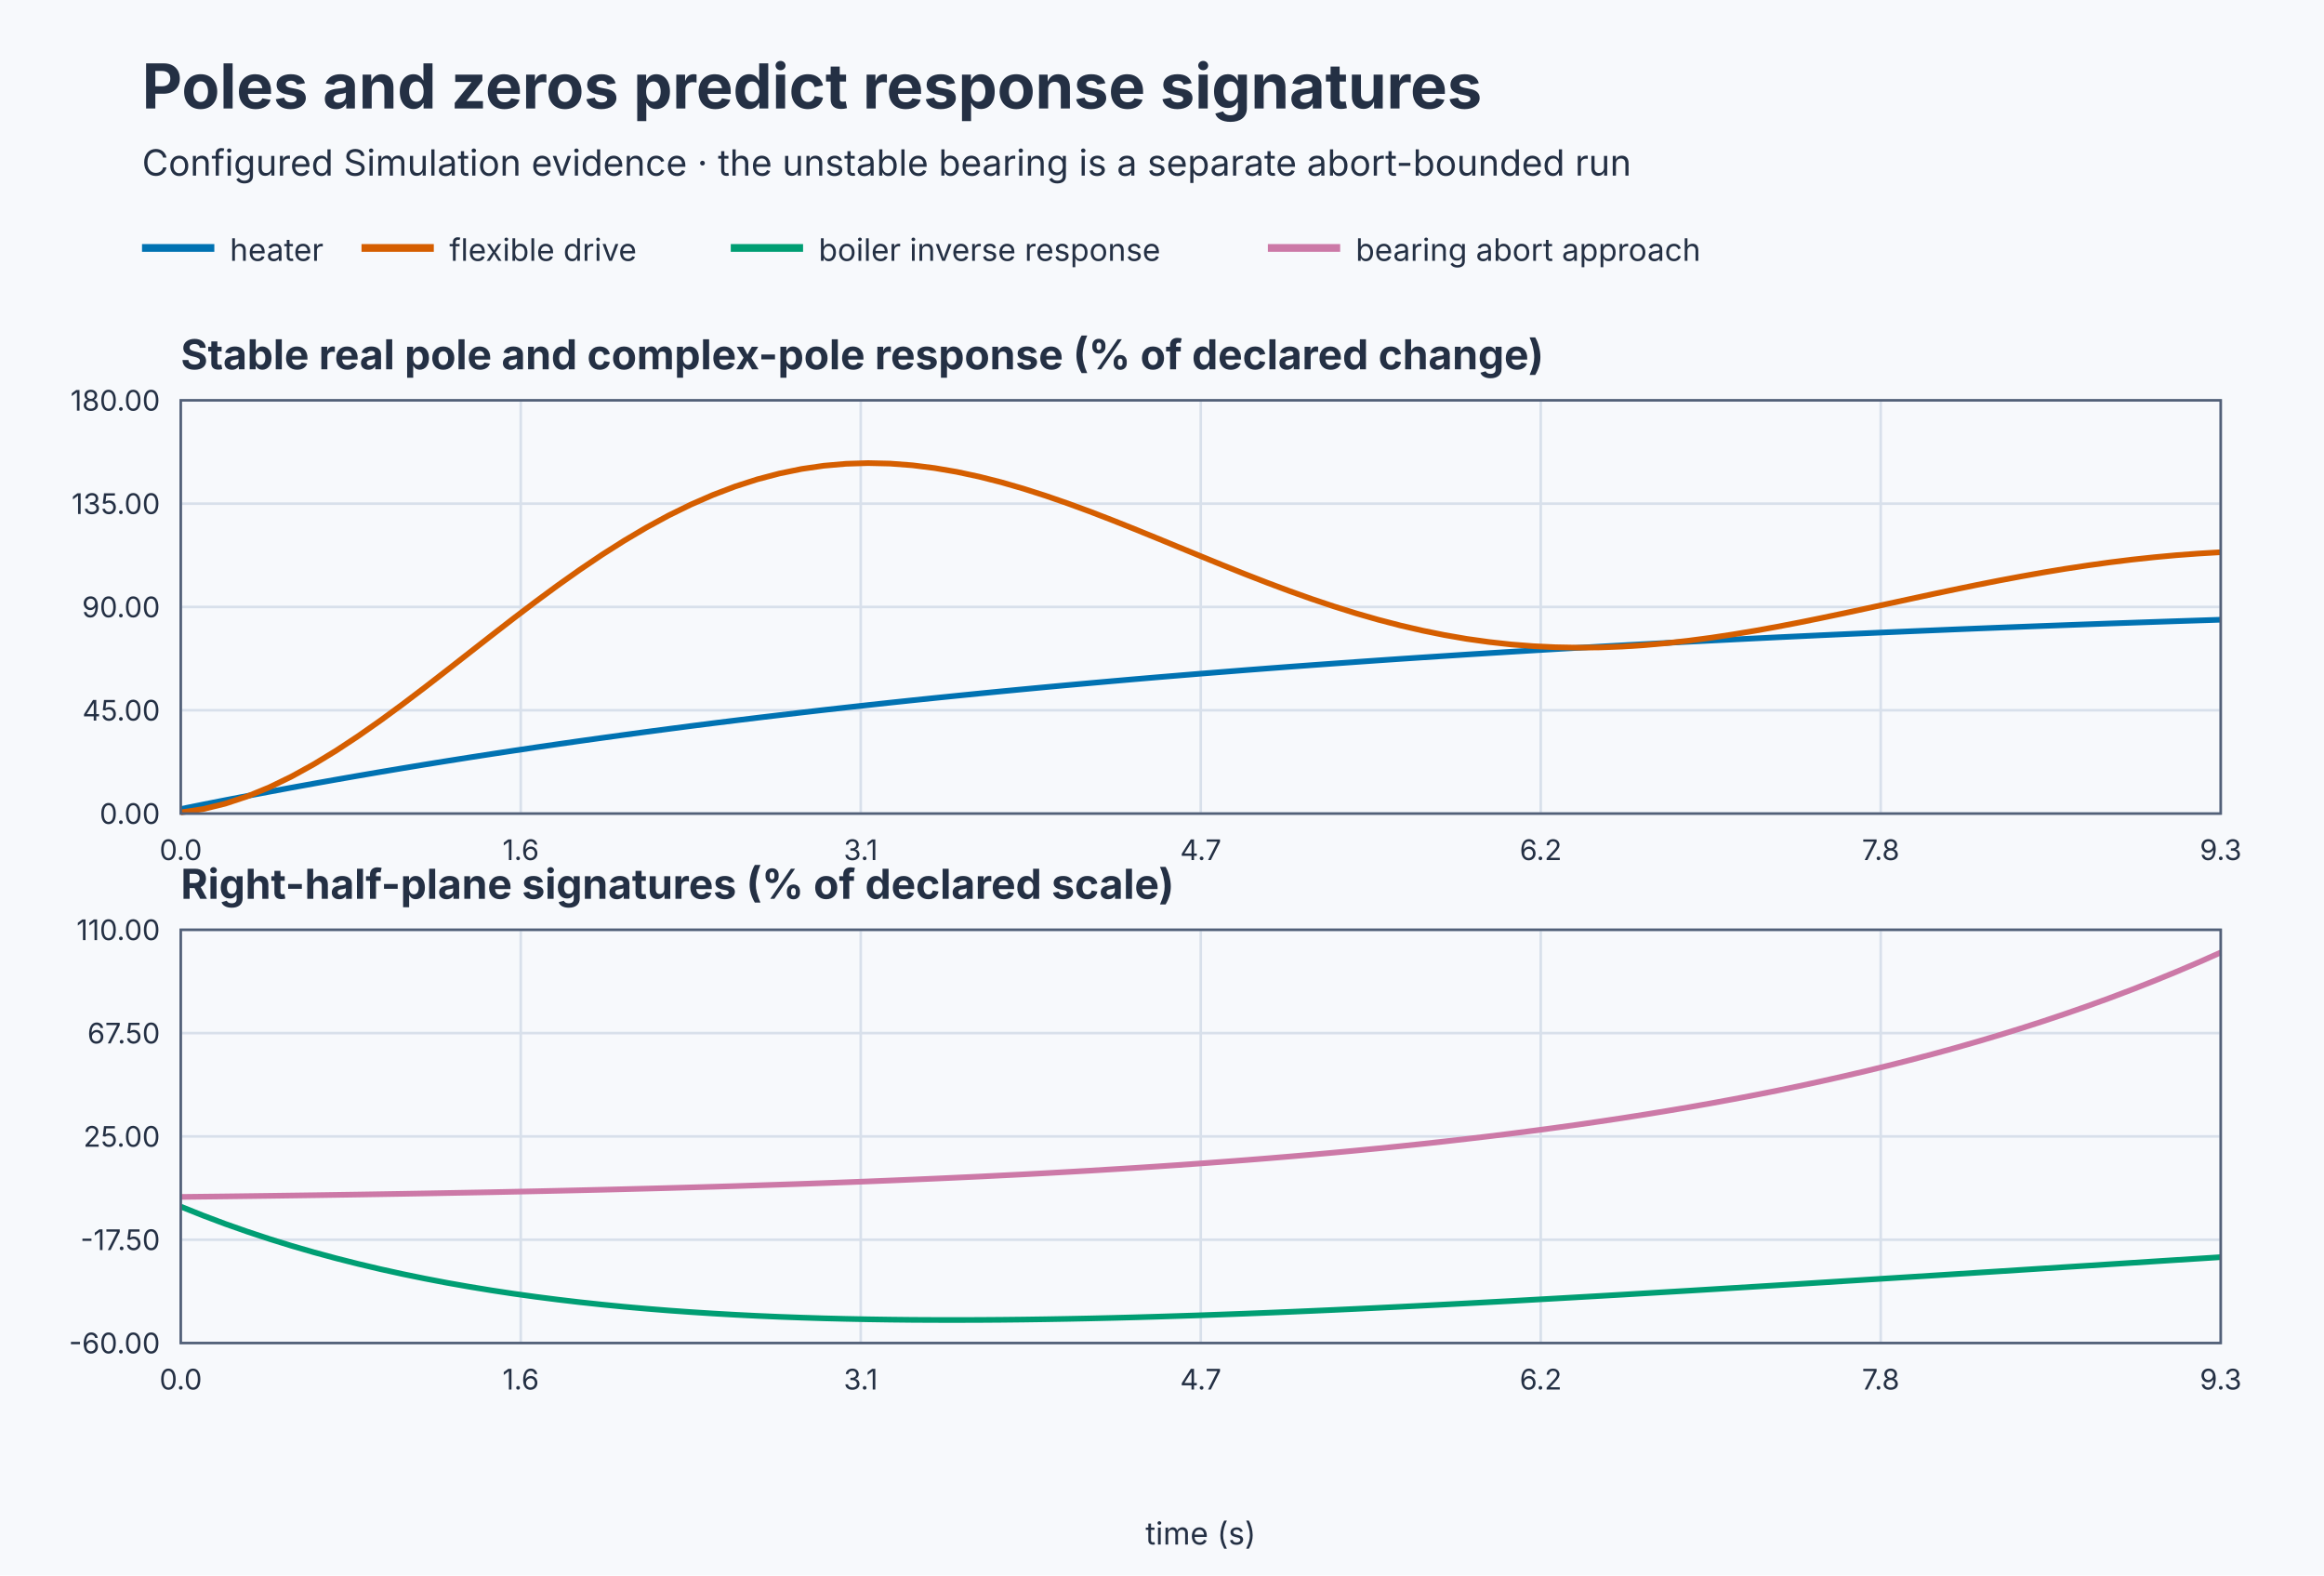
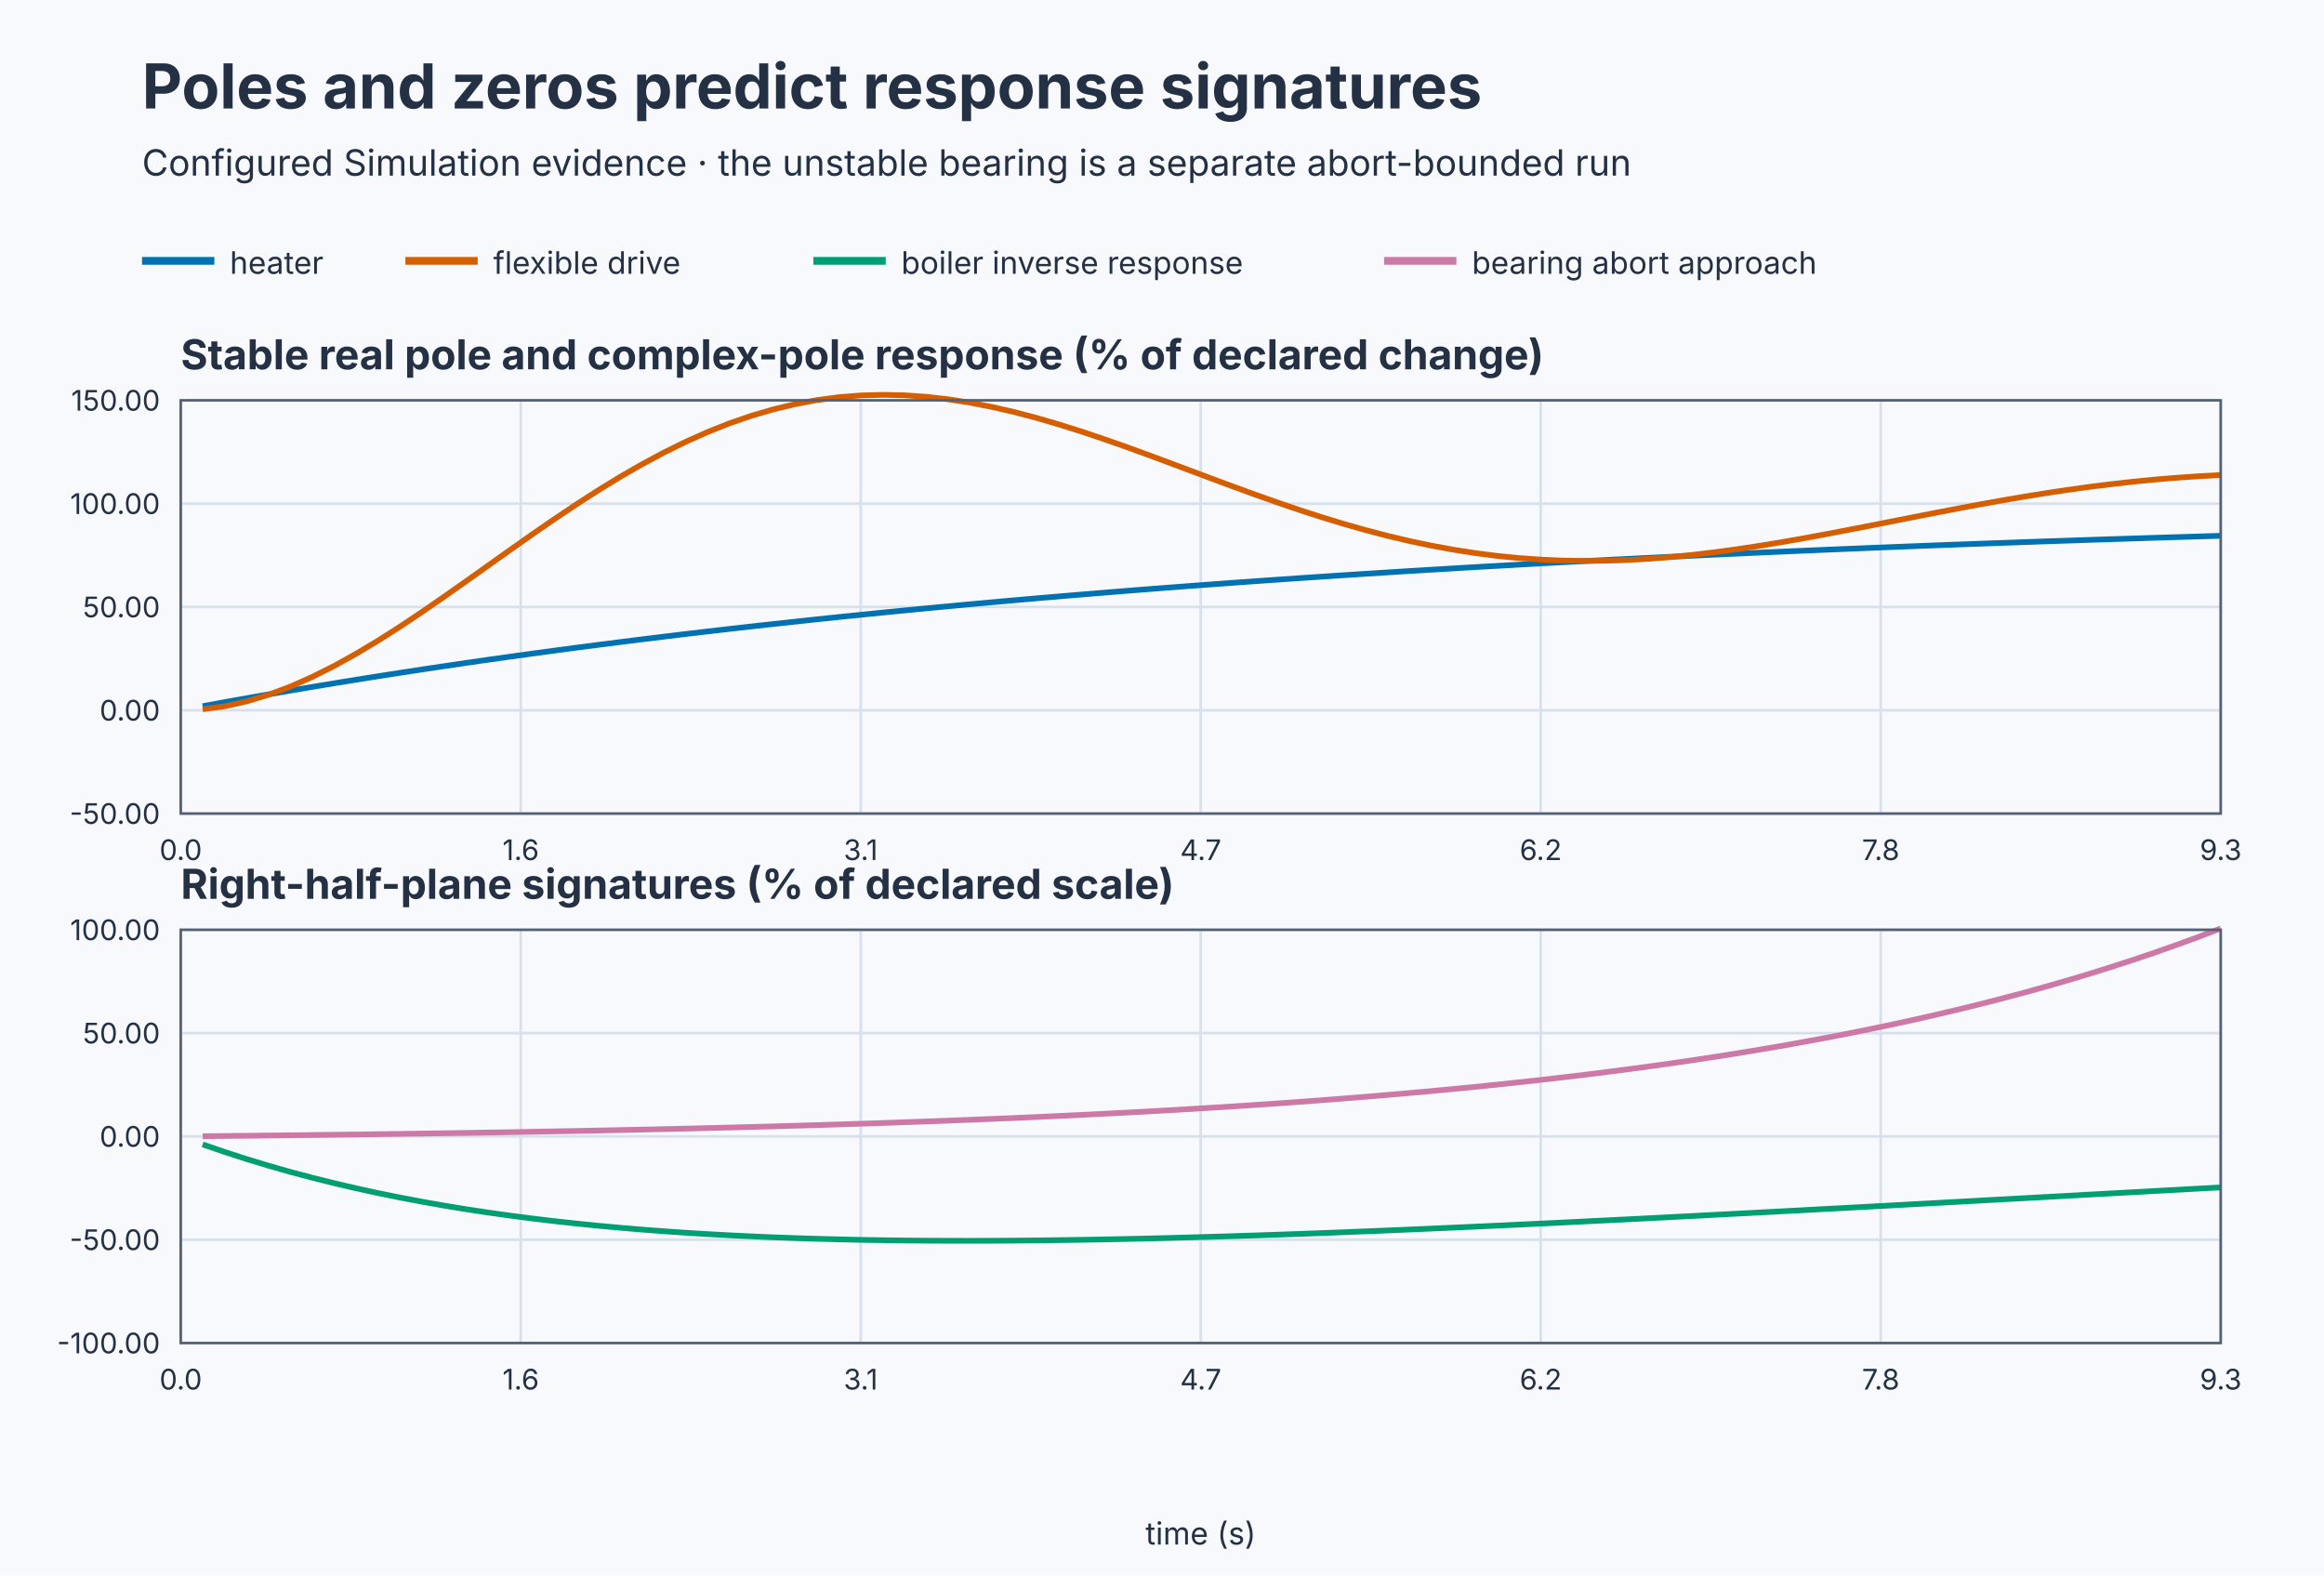
<svg xmlns="http://www.w3.org/2000/svg" role="img" aria-labelledby="title desc" viewBox="0 0 900 610">
  <rect width="900" height="610" fill="#f7f9fc" />
  <style>text{font-family:system-ui,-apple-system,sans-serif;fill:#243044} .axis{stroke:#526078;stroke-width:1} .grid{stroke:#d8e0eb;stroke-width:1} .marker{stroke:#b43c32;stroke-width:1.5;stroke-dasharray:4 4}</style>
  <text x="55" y="42" font-size="24" font-weight="700">Poles and zeros predict response signatures</text>
  <text x="55" y="68" font-size="14">Configured Simulation evidence · the unstable bearing is a separate abort-bounded run</text>
-   <line x1="55" y1="96" x2="83" y2="96" stroke="#0072b2" stroke-width="3" />
-   <text x="89" y="101" font-size="12">heater</text>
-   <line x1="140" y1="96" x2="168" y2="96" stroke="#d55e00" stroke-width="3" />
-   <text x="174" y="101" font-size="12">flexible drive</text>
-   <line x1="283" y1="96" x2="311" y2="96" stroke="#009e73" stroke-width="3" />
-   <text x="317" y="101" font-size="12">boiler inverse response</text>
-   <line x1="491" y1="96" x2="519" y2="96" stroke="#cc79a7" stroke-width="3" />
-   <text x="525" y="101" font-size="12">bearing abort approach</text>
+   <line x1="55.0" y1="101" x2="83.0" y2="101" stroke="#0072b2" stroke-width="3" />
+   <text x="89.0" y="106" font-size="12">heater</text>
+   <line x1="157.0" y1="101" x2="185.0" y2="101" stroke="#d55e00" stroke-width="3" />
+   <text x="191.0" y="106" font-size="12">flexible drive</text>
+   <line x1="315.0" y1="101" x2="343.0" y2="101" stroke="#009e73" stroke-width="3" />
+   <text x="349.0" y="106" font-size="12">boiler inverse response</text>
+   <line x1="536.0" y1="101" x2="564.0" y2="101" stroke="#cc79a7" stroke-width="3" />
+   <text x="570.0" y="106" font-size="12">bearing abort approach</text>
  <text x="70" y="143" font-size="16" font-weight="700">Stable real pole and complex-pole response (% of declared change)</text>
-   <line class="grid" x1="70" y1="155.00" x2="860" y2="155.00" />
-   <text x="62" y="159.00" text-anchor="end" font-size="11">180.00</text>
-   <line class="grid" x1="70" y1="195.00" x2="860" y2="195.00" />
-   <text x="62" y="199.00" text-anchor="end" font-size="11">135.00</text>
-   <line class="grid" x1="70" y1="235.00" x2="860" y2="235.00" />
-   <text x="62" y="239.00" text-anchor="end" font-size="11">90.00</text>
-   <line class="grid" x1="70" y1="275.00" x2="860" y2="275.00" />
-   <text x="62" y="279.00" text-anchor="end" font-size="11">45.00</text>
-   <line class="grid" x1="70" y1="315.00" x2="860" y2="315.00" />
-   <text x="62" y="319.00" text-anchor="end" font-size="11">0.00</text>
-   <line class="grid" x1="70.00" y1="155" x2="70.00" y2="315" />
+   <line class="grid" x1="70.00" y1="315.00" x2="860.00" y2="315.00" />
+   <text x="62.00" y="319.00" text-anchor="end" font-size="11">-50.00</text>
+   <line class="grid" x1="70.00" y1="275.00" x2="860.00" y2="275.00" />
+   <text x="62.00" y="279.00" text-anchor="end" font-size="11">0.00</text>
+   <line class="grid" x1="70.00" y1="235.00" x2="860.00" y2="235.00" />
+   <text x="62.00" y="239.00" text-anchor="end" font-size="11">50.00</text>
+   <line class="grid" x1="70.00" y1="195.00" x2="860.00" y2="195.00" />
+   <text x="62.00" y="199.00" text-anchor="end" font-size="11">100.00</text>
+   <line class="grid" x1="70.00" y1="155.00" x2="860.00" y2="155.00" />
+   <text x="62.00" y="159.00" text-anchor="end" font-size="11">150.00</text>
+   <line class="grid" x1="70.00" y1="155.00" x2="70.00" y2="315.00" />
  <text x="70.00" y="333" text-anchor="middle" font-size="11">0.0</text>
-   <line class="grid" x1="201.67" y1="155" x2="201.67" y2="315" />
+   <line class="grid" x1="201.67" y1="155.00" x2="201.67" y2="315.00" />
  <text x="201.67" y="333" text-anchor="middle" font-size="11">1.6</text>
-   <line class="grid" x1="333.33" y1="155" x2="333.33" y2="315" />
+   <line class="grid" x1="333.33" y1="155.00" x2="333.33" y2="315.00" />
  <text x="333.33" y="333" text-anchor="middle" font-size="11">3.1</text>
-   <line class="grid" x1="465.00" y1="155" x2="465.00" y2="315" />
+   <line class="grid" x1="465.00" y1="155.00" x2="465.00" y2="315.00" />
  <text x="465.00" y="333" text-anchor="middle" font-size="11">4.7</text>
-   <line class="grid" x1="596.67" y1="155" x2="596.67" y2="315" />
+   <line class="grid" x1="596.67" y1="155.00" x2="596.67" y2="315.00" />
  <text x="596.67" y="333" text-anchor="middle" font-size="11">6.2</text>
-   <line class="grid" x1="728.33" y1="155" x2="728.33" y2="315" />
+   <line class="grid" x1="728.33" y1="155.00" x2="728.33" y2="315.00" />
  <text x="728.33" y="333" text-anchor="middle" font-size="11">7.8</text>
-   <line class="grid" x1="860.00" y1="155" x2="860.00" y2="315" />
+   <line class="grid" x1="860.00" y1="155.00" x2="860.00" y2="315.00" />
  <text x="860.00" y="333" text-anchor="middle" font-size="11">9.3</text>
-   <polyline fill="none" stroke="#0072b2" stroke-width="2.2" points="70.00,313.24 78.59,311.51 87.17,309.82 95.76,308.17 104.35,306.54 112.93,304.95 121.52,303.39 130.11,301.86 138.70,300.36 147.28,298.89 155.87,297.45 164.46,296.03 173.04,294.65 181.63,293.29 190.22,291.96 198.80,290.66 207.39,289.38 215.98,288.13 224.57,286.90 233.15,285.70 241.74,284.52 250.33,283.36 258.91,282.23 267.50,281.11 276.09,280.02 284.67,278.96 293.26,277.91 301.85,276.89 310.43,275.88 319.02,274.89 327.61,273.93 336.20,272.98 344.78,272.05 353.37,271.14 361.96,270.25 370.54,269.38 379.13,268.52 387.72,267.68 396.30,266.86 404.89,266.05 413.48,265.26 422.07,264.49 430.65,263.73 439.24,262.98 447.83,262.25 456.41,261.54 465.00,260.83 473.59,260.15 482.17,259.47 490.76,258.81 499.35,258.16 507.93,257.53 516.52,256.91 525.11,256.30 533.70,255.70 542.28,255.11 550.87,254.54 559.46,253.98 568.04,253.42 576.63,252.88 585.22,252.35 593.80,251.83 602.39,251.32 610.98,250.83 619.57,250.34 628.15,249.86 636.74,249.39 645.33,248.93 653.91,248.47 662.50,248.03 671.09,247.60 679.67,247.17 688.26,246.75 696.85,246.35 705.43,245.94 714.02,245.55 722.61,245.17 731.20,244.79 739.78,244.42 748.37,244.06 756.96,243.70 765.54,243.35 774.13,243.01 782.72,242.68 791.30,242.35 799.89,242.03 808.48,241.71 817.07,241.40 825.65,241.10 834.24,240.80 842.83,240.51 851.41,240.23 860.00,239.95" />
-   <polyline fill="none" stroke="#d55e00" stroke-width="2.2" points="70.00,314.56 78.59,313.27 87.17,311.18 95.76,308.34 104.35,304.81 112.93,300.64 121.52,295.90 130.11,290.67 138.70,285.01 147.28,279.00 155.87,272.70 164.46,266.19 173.04,259.55 181.63,252.84 190.22,246.13 198.80,239.49 207.39,232.98 215.98,226.65 224.57,220.57 233.15,214.78 241.74,209.33 250.33,204.25 258.91,199.59 267.50,195.38 276.09,191.63 284.67,188.36 293.26,185.59 301.85,183.33 310.43,181.57 319.02,180.32 327.61,179.57 336.20,179.30 344.78,179.50 353.37,180.15 361.96,181.23 370.54,182.70 379.13,184.54 387.72,186.71 396.30,189.19 404.89,191.93 413.48,194.90 422.07,198.05 430.65,201.36 439.24,204.78 447.83,208.28 456.41,211.81 465.00,215.34 473.59,218.85 482.17,222.28 490.76,225.62 499.35,228.83 507.93,231.89 516.52,234.77 525.11,237.46 533.70,239.93 542.28,242.16 550.87,244.15 559.46,245.89 568.04,247.37 576.63,248.57 585.22,249.52 593.80,250.19 602.39,250.60 610.98,250.76 619.57,250.67 628.15,250.34 636.74,249.79 645.33,249.03 653.91,248.07 662.50,246.94 671.09,245.64 679.67,244.21 688.26,242.65 696.85,241.00 705.43,239.26 714.02,237.46 722.61,235.62 731.20,233.76 739.78,231.90 748.37,230.05 756.96,228.24 765.54,226.48 774.13,224.78 782.72,223.17 791.30,221.64 799.89,220.22 808.48,218.92 817.07,217.73 825.65,216.67 834.24,215.75 842.83,214.96 851.41,214.32 860.00,213.81" />
-   <rect class="axis" x="70" y="155" width="790" height="160" fill="none" />
+   <polyline fill="none" stroke="#0072b2" stroke-width="2.2" points="78.49,273.42 86.99,271.86 95.48,270.34 103.98,268.85 112.47,267.39 120.97,265.95 129.46,264.55 137.96,263.17 146.45,261.82 154.95,260.50 163.44,259.20 171.94,257.93 180.43,256.68 188.92,255.46 197.42,254.27 205.91,253.09 214.41,251.94 222.90,250.81 231.40,249.71 239.89,248.63 248.39,247.56 256.88,246.52 265.38,245.50 273.87,244.50 282.37,243.52 290.86,242.56 299.35,241.62 307.85,240.70 316.34,239.79 324.84,238.90 333.33,238.04 341.83,237.18 350.32,236.35 358.82,235.53 367.31,234.73 375.81,233.94 384.30,233.17 392.80,232.41 401.29,231.67 409.78,230.95 418.28,230.23 426.77,229.54 435.27,228.85 443.76,228.18 452.26,227.53 460.75,226.88 469.25,226.25 477.74,225.63 486.24,225.02 494.73,224.43 503.23,223.85 511.72,223.28 520.22,222.72 528.71,222.17 537.20,221.63 545.70,221.10 554.19,220.59 562.69,220.08 571.18,219.58 579.68,219.10 588.17,218.62 596.67,218.15 605.16,217.69 613.66,217.24 622.15,216.80 630.65,216.37 639.14,215.95 647.63,215.53 656.13,215.13 664.62,214.73 673.12,214.34 681.61,213.95 690.11,213.58 698.60,213.21 707.10,212.85 715.59,212.50 724.09,212.15 732.58,211.81 741.08,211.48 749.57,211.15 758.06,210.83 766.56,210.52 775.05,210.21 783.55,209.91 792.04,209.61 800.54,209.33 809.03,209.04 817.53,208.76 826.02,208.49 834.52,208.22 843.01,207.96 851.51,207.71 860.00,207.45" />
+   <polyline fill="none" stroke="#d55e00" stroke-width="2.2" points="78.49,274.61 86.99,273.45 95.48,271.57 103.98,269.01 112.47,265.83 120.97,262.07 129.46,257.81 137.96,253.10 146.45,248.01 154.95,242.60 163.44,236.93 171.94,231.07 180.43,225.10 188.92,219.06 197.42,213.02 205.91,207.04 214.41,201.18 222.90,195.49 231.40,190.01 239.89,184.80 248.39,179.90 256.88,175.33 265.38,171.14 273.87,167.34 282.37,163.96 290.86,161.02 299.35,158.53 307.85,156.49 316.34,154.91 324.84,153.79 333.33,153.11 341.83,152.87 350.32,153.05 358.82,153.64 367.31,154.60 375.81,155.93 384.30,157.59 392.80,159.54 401.29,161.77 409.78,164.24 418.28,166.91 426.77,169.75 435.27,172.72 443.76,175.80 452.26,178.95 460.75,182.13 469.25,185.31 477.74,188.46 486.24,191.55 494.73,194.56 503.23,197.45 511.72,200.20 520.22,202.79 528.71,205.21 537.20,207.43 545.70,209.45 554.19,211.24 562.69,212.80 571.18,214.13 579.68,215.22 588.17,216.06 596.67,216.67 605.16,217.04 613.66,217.18 622.15,217.10 630.65,216.81 639.14,216.31 647.63,215.63 656.13,214.76 664.62,213.74 673.12,212.58 681.61,211.29 690.11,209.89 698.60,208.40 707.10,206.83 715.59,205.21 724.09,203.56 732.58,201.89 741.08,200.21 749.57,198.55 758.06,196.92 766.56,195.33 775.05,193.81 783.55,192.35 792.04,190.98 800.54,189.70 809.03,188.52 817.53,187.46 826.02,186.51 834.52,185.67 843.01,184.97 851.51,184.39 860.00,183.93" />
+   <rect class="axis" x="70.00" y="155.00" width="790.00" height="160.00" fill="none" />
  <text x="70" y="348" font-size="16" font-weight="700">Right-half-plane signatures (% of declared scale)</text>
-   <line class="grid" x1="70" y1="360.00" x2="860" y2="360.00" />
-   <text x="62" y="364.00" text-anchor="end" font-size="11">110.00</text>
-   <line class="grid" x1="70" y1="400.00" x2="860" y2="400.00" />
-   <text x="62" y="404.00" text-anchor="end" font-size="11">67.50</text>
-   <line class="grid" x1="70" y1="440.00" x2="860" y2="440.00" />
-   <text x="62" y="444.00" text-anchor="end" font-size="11">25.00</text>
-   <line class="grid" x1="70" y1="480.00" x2="860" y2="480.00" />
-   <text x="62" y="484.00" text-anchor="end" font-size="11">-17.50</text>
-   <line class="grid" x1="70" y1="520.00" x2="860" y2="520.00" />
-   <text x="62" y="524.00" text-anchor="end" font-size="11">-60.00</text>
-   <line class="grid" x1="70.00" y1="360" x2="70.00" y2="520" />
+   <line class="grid" x1="70.00" y1="520.00" x2="860.00" y2="520.00" />
+   <text x="62.00" y="524.00" text-anchor="end" font-size="11">-100.00</text>
+   <line class="grid" x1="70.00" y1="480.00" x2="860.00" y2="480.00" />
+   <text x="62.00" y="484.00" text-anchor="end" font-size="11">-50.00</text>
+   <line class="grid" x1="70.00" y1="440.00" x2="860.00" y2="440.00" />
+   <text x="62.00" y="444.00" text-anchor="end" font-size="11">0.00</text>
+   <line class="grid" x1="70.00" y1="400.00" x2="860.00" y2="400.00" />
+   <text x="62.00" y="404.00" text-anchor="end" font-size="11">50.00</text>
+   <line class="grid" x1="70.00" y1="360.00" x2="860.00" y2="360.00" />
+   <text x="62.00" y="364.00" text-anchor="end" font-size="11">100.00</text>
+   <line class="grid" x1="70.00" y1="360.00" x2="70.00" y2="520.00" />
  <text x="70.00" y="538" text-anchor="middle" font-size="11">0.0</text>
-   <line class="grid" x1="201.67" y1="360" x2="201.67" y2="520" />
+   <line class="grid" x1="201.67" y1="360.00" x2="201.67" y2="520.00" />
  <text x="201.67" y="538" text-anchor="middle" font-size="11">1.6</text>
-   <line class="grid" x1="333.33" y1="360" x2="333.33" y2="520" />
+   <line class="grid" x1="333.33" y1="360.00" x2="333.33" y2="520.00" />
  <text x="333.33" y="538" text-anchor="middle" font-size="11">3.1</text>
-   <line class="grid" x1="465.00" y1="360" x2="465.00" y2="520" />
+   <line class="grid" x1="465.00" y1="360.00" x2="465.00" y2="520.00" />
  <text x="465.00" y="538" text-anchor="middle" font-size="11">4.7</text>
-   <line class="grid" x1="596.67" y1="360" x2="596.67" y2="520" />
+   <line class="grid" x1="596.67" y1="360.00" x2="596.67" y2="520.00" />
  <text x="596.67" y="538" text-anchor="middle" font-size="11">6.2</text>
-   <line class="grid" x1="728.33" y1="360" x2="728.33" y2="520" />
+   <line class="grid" x1="728.33" y1="360.00" x2="728.33" y2="520.00" />
  <text x="728.33" y="538" text-anchor="middle" font-size="11">7.8</text>
-   <line class="grid" x1="860.00" y1="360" x2="860.00" y2="520" />
+   <line class="grid" x1="860.00" y1="360.00" x2="860.00" y2="520.00" />
  <text x="860.00" y="538" text-anchor="middle" font-size="11">9.3</text>
-   <polyline fill="none" stroke="#009e73" stroke-width="2.2" points="70.00,467.18 78.59,470.61 87.17,473.84 95.76,476.86 104.35,479.70 112.93,482.36 121.52,484.85 130.11,487.18 138.70,489.35 147.28,491.38 155.87,493.27 164.46,495.03 173.04,496.67 181.63,498.18 190.22,499.59 198.80,500.89 207.39,502.08 215.98,503.18 224.57,504.19 233.15,505.11 241.74,505.95 250.33,506.71 258.91,507.40 267.50,508.01 276.09,508.56 284.67,509.05 293.26,509.48 301.85,509.85 310.43,510.16 319.02,510.43 327.61,510.64 336.20,510.81 344.78,510.94 353.37,511.03 361.96,511.07 370.54,511.08 379.13,511.06 387.72,511.00 396.30,510.91 404.89,510.79 413.48,510.64 422.07,510.47 430.65,510.27 439.24,510.05 447.83,509.80 456.41,509.53 465.00,509.25 473.59,508.94 482.17,508.62 490.76,508.28 499.35,507.93 507.93,507.56 516.52,507.18 525.11,506.78 533.70,506.37 542.28,505.95 550.87,505.52 559.46,505.08 568.04,504.63 576.63,504.17 585.22,503.71 593.80,503.23 602.39,502.75 610.98,502.26 619.57,501.77 628.15,501.27 636.74,500.76 645.33,500.25 653.91,499.74 662.50,499.22 671.09,498.69 679.67,498.17 688.26,497.64 696.85,497.11 705.43,496.57 714.02,496.03 722.61,495.49 731.20,494.95 739.78,494.41 748.37,493.87 756.96,493.32 765.54,492.77 774.13,492.23 782.72,491.68 791.30,491.13 799.89,490.58 808.48,490.04 817.07,489.49 825.65,488.94 834.24,488.39 842.83,487.84 851.41,487.30 860.00,486.75" />
-   <polyline fill="none" stroke="#cc79a7" stroke-width="2.2" points="70.00,463.43 78.59,463.33 87.17,463.23 95.76,463.12 104.35,463.01 112.93,462.89 121.52,462.77 130.11,462.64 138.70,462.51 147.28,462.37 155.87,462.23 164.46,462.08 173.04,461.92 181.63,461.76 190.22,461.60 198.80,461.42 207.39,461.24 215.98,461.05 224.57,460.85 233.15,460.65 241.74,460.43 250.33,460.21 258.91,459.98 267.50,459.74 276.09,459.49 284.67,459.23 293.26,458.95 301.85,458.67 310.43,458.38 319.02,458.07 327.61,457.75 336.20,457.42 344.78,457.07 353.37,456.71 361.96,456.34 370.54,455.95 379.13,455.55 387.72,455.12 396.30,454.69 404.89,454.23 413.48,453.75 422.07,453.26 430.65,452.74 439.24,452.21 447.83,451.65 456.41,451.07 465.00,450.46 473.59,449.83 482.17,449.18 490.76,448.50 499.35,447.79 507.93,447.05 516.52,446.28 525.11,445.48 533.70,444.65 542.28,443.78 550.87,442.88 559.46,441.94 568.04,440.96 576.63,439.95 585.22,438.89 593.80,437.79 602.39,436.64 610.98,435.45 619.57,434.20 628.15,432.91 636.74,431.56 645.33,430.16 653.91,428.71 662.50,427.19 671.09,425.61 679.67,423.97 688.26,422.26 696.85,420.48 705.43,418.62 714.02,416.69 722.61,414.69 731.20,412.60 739.78,410.42 748.37,408.16 756.96,405.80 765.54,403.35 774.13,400.80 782.72,398.14 791.30,395.38 799.89,392.50 808.48,389.51 817.07,386.39 825.65,383.15 834.24,379.77 842.83,376.25 851.41,372.60 860.00,368.79" />
-   <rect class="axis" x="70" y="360" width="790" height="160" fill="none" />
+   <polyline fill="none" stroke="#009e73" stroke-width="2.2" points="78.49,443.10 86.99,446.02 95.48,448.76 103.98,451.33 112.47,453.75 120.97,456.01 129.46,458.12 137.96,460.10 146.45,461.95 154.95,463.67 163.44,465.28 171.94,466.78 180.43,468.17 188.92,469.46 197.42,470.65 205.91,471.75 214.41,472.77 222.90,473.70 231.40,474.56 239.89,475.34 248.39,476.06 256.88,476.70 265.38,477.29 273.87,477.81 282.37,478.28 290.86,478.69 299.35,479.06 307.85,479.37 316.34,479.64 324.84,479.86 333.33,480.05 341.83,480.19 350.32,480.30 358.82,480.37 367.31,480.41 375.81,480.42 384.30,480.40 392.80,480.35 401.29,480.27 409.78,480.17 418.28,480.04 426.77,479.90 435.27,479.73 443.76,479.54 452.26,479.33 460.75,479.10 469.25,478.86 477.74,478.60 486.24,478.33 494.73,478.04 503.23,477.74 511.72,477.43 520.22,477.10 528.71,476.76 537.20,476.42 545.70,476.06 554.19,475.69 562.69,475.32 571.18,474.94 579.68,474.55 588.17,474.15 596.67,473.75 605.16,473.34 613.66,472.92 622.15,472.50 630.65,472.08 639.14,471.65 647.63,471.21 656.13,470.78 664.62,470.33 673.12,469.89 681.61,469.44 690.11,468.99 698.60,468.54 707.10,468.08 715.59,467.63 724.09,467.17 732.58,466.71 741.08,466.25 749.57,465.79 758.06,465.32 766.56,464.86 775.05,464.39 783.55,463.93 792.04,463.46 800.54,463.00 809.03,462.53 817.53,462.06 826.02,461.60 834.52,461.13 843.01,460.67 851.51,460.20 860.00,459.74" />
+   <polyline fill="none" stroke="#cc79a7" stroke-width="2.2" points="78.49,439.92 86.99,439.83 95.48,439.75 103.98,439.65 112.47,439.56 120.97,439.46 129.46,439.35 137.96,439.25 146.45,439.13 154.95,439.02 163.44,438.89 171.94,438.77 180.43,438.64 188.92,438.50 197.42,438.36 205.91,438.21 214.41,438.05 222.90,437.89 231.40,437.72 239.89,437.55 248.39,437.37 256.88,437.18 265.38,436.98 273.87,436.78 282.37,436.56 290.86,436.34 299.35,436.11 307.85,435.87 316.34,435.62 324.84,435.36 333.33,435.09 341.83,434.81 350.32,434.51 358.82,434.21 367.31,433.89 375.81,433.56 384.30,433.21 392.80,432.86 401.29,432.48 409.78,432.09 418.28,431.69 426.77,431.27 435.27,430.83 443.76,430.38 452.26,429.90 460.75,429.41 469.25,428.89 477.74,428.36 486.24,427.80 494.73,427.22 503.23,426.62 511.72,425.99 520.22,425.34 528.71,424.66 537.20,423.95 545.70,423.21 554.19,422.45 562.69,421.65 571.18,420.82 579.68,419.95 588.17,419.05 596.67,418.12 605.16,417.14 613.66,416.13 622.15,415.07 630.65,413.97 639.14,412.83 647.63,411.64 656.13,410.40 664.62,409.11 673.12,407.77 681.61,406.37 690.11,404.92 698.60,403.40 707.10,401.83 715.59,400.19 724.09,398.48 732.58,396.71 741.08,394.86 749.57,392.93 758.06,390.93 766.56,388.85 775.05,386.68 783.55,384.42 792.04,382.07 800.54,379.63 809.03,377.08 817.53,374.43 826.02,371.67 834.52,368.80 843.01,365.82 851.51,362.71 860.00,359.47" />
+   <rect class="axis" x="70.00" y="360.00" width="790.00" height="160.00" fill="none" />
  <text x="465" y="598" text-anchor="middle" font-size="12">time (s)</text>
</svg>
